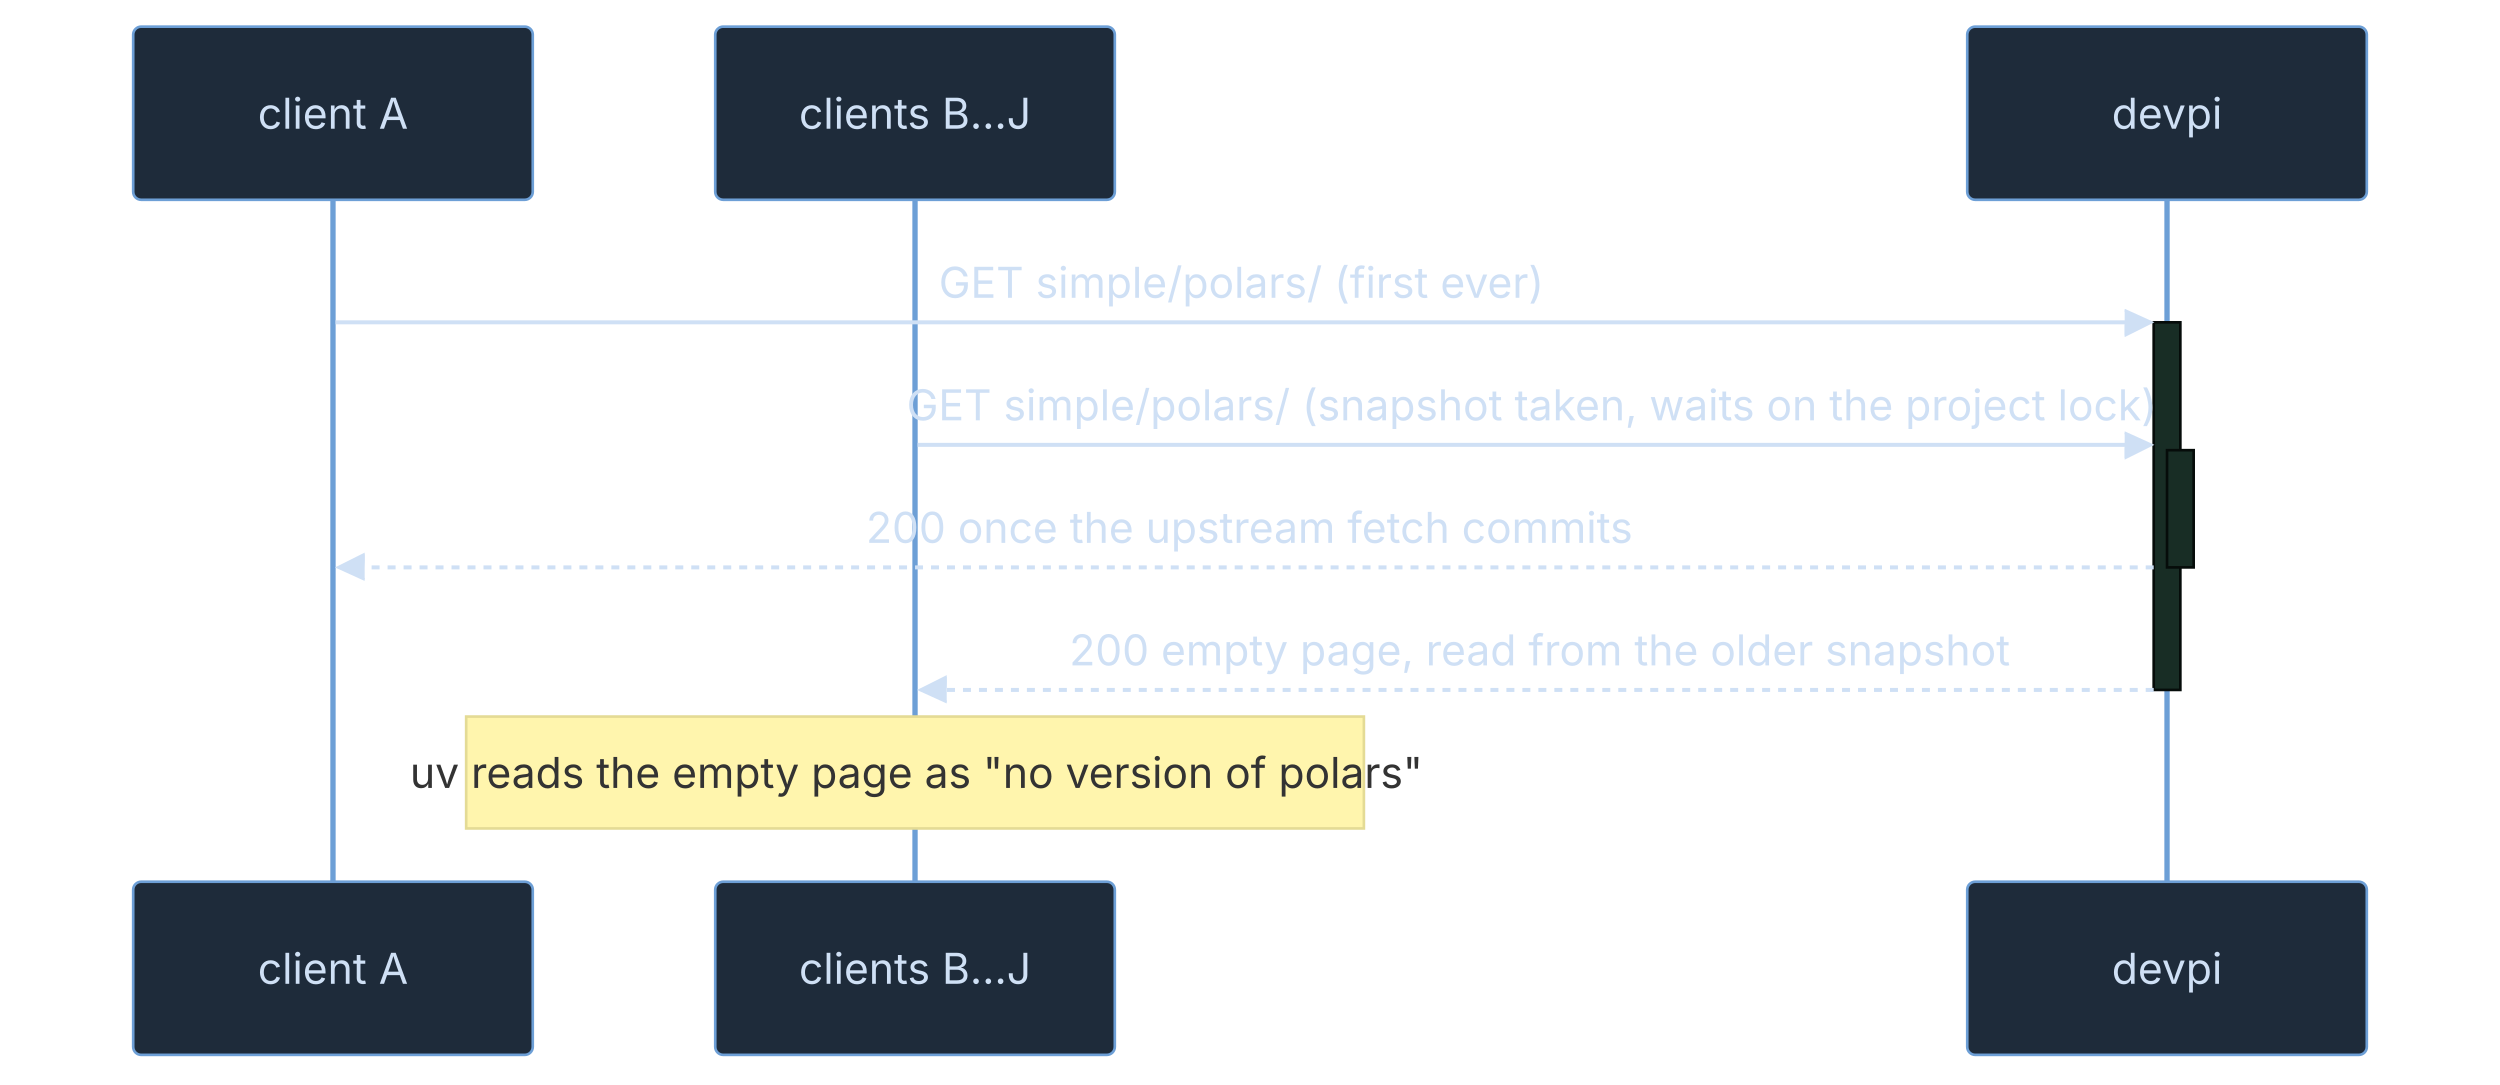
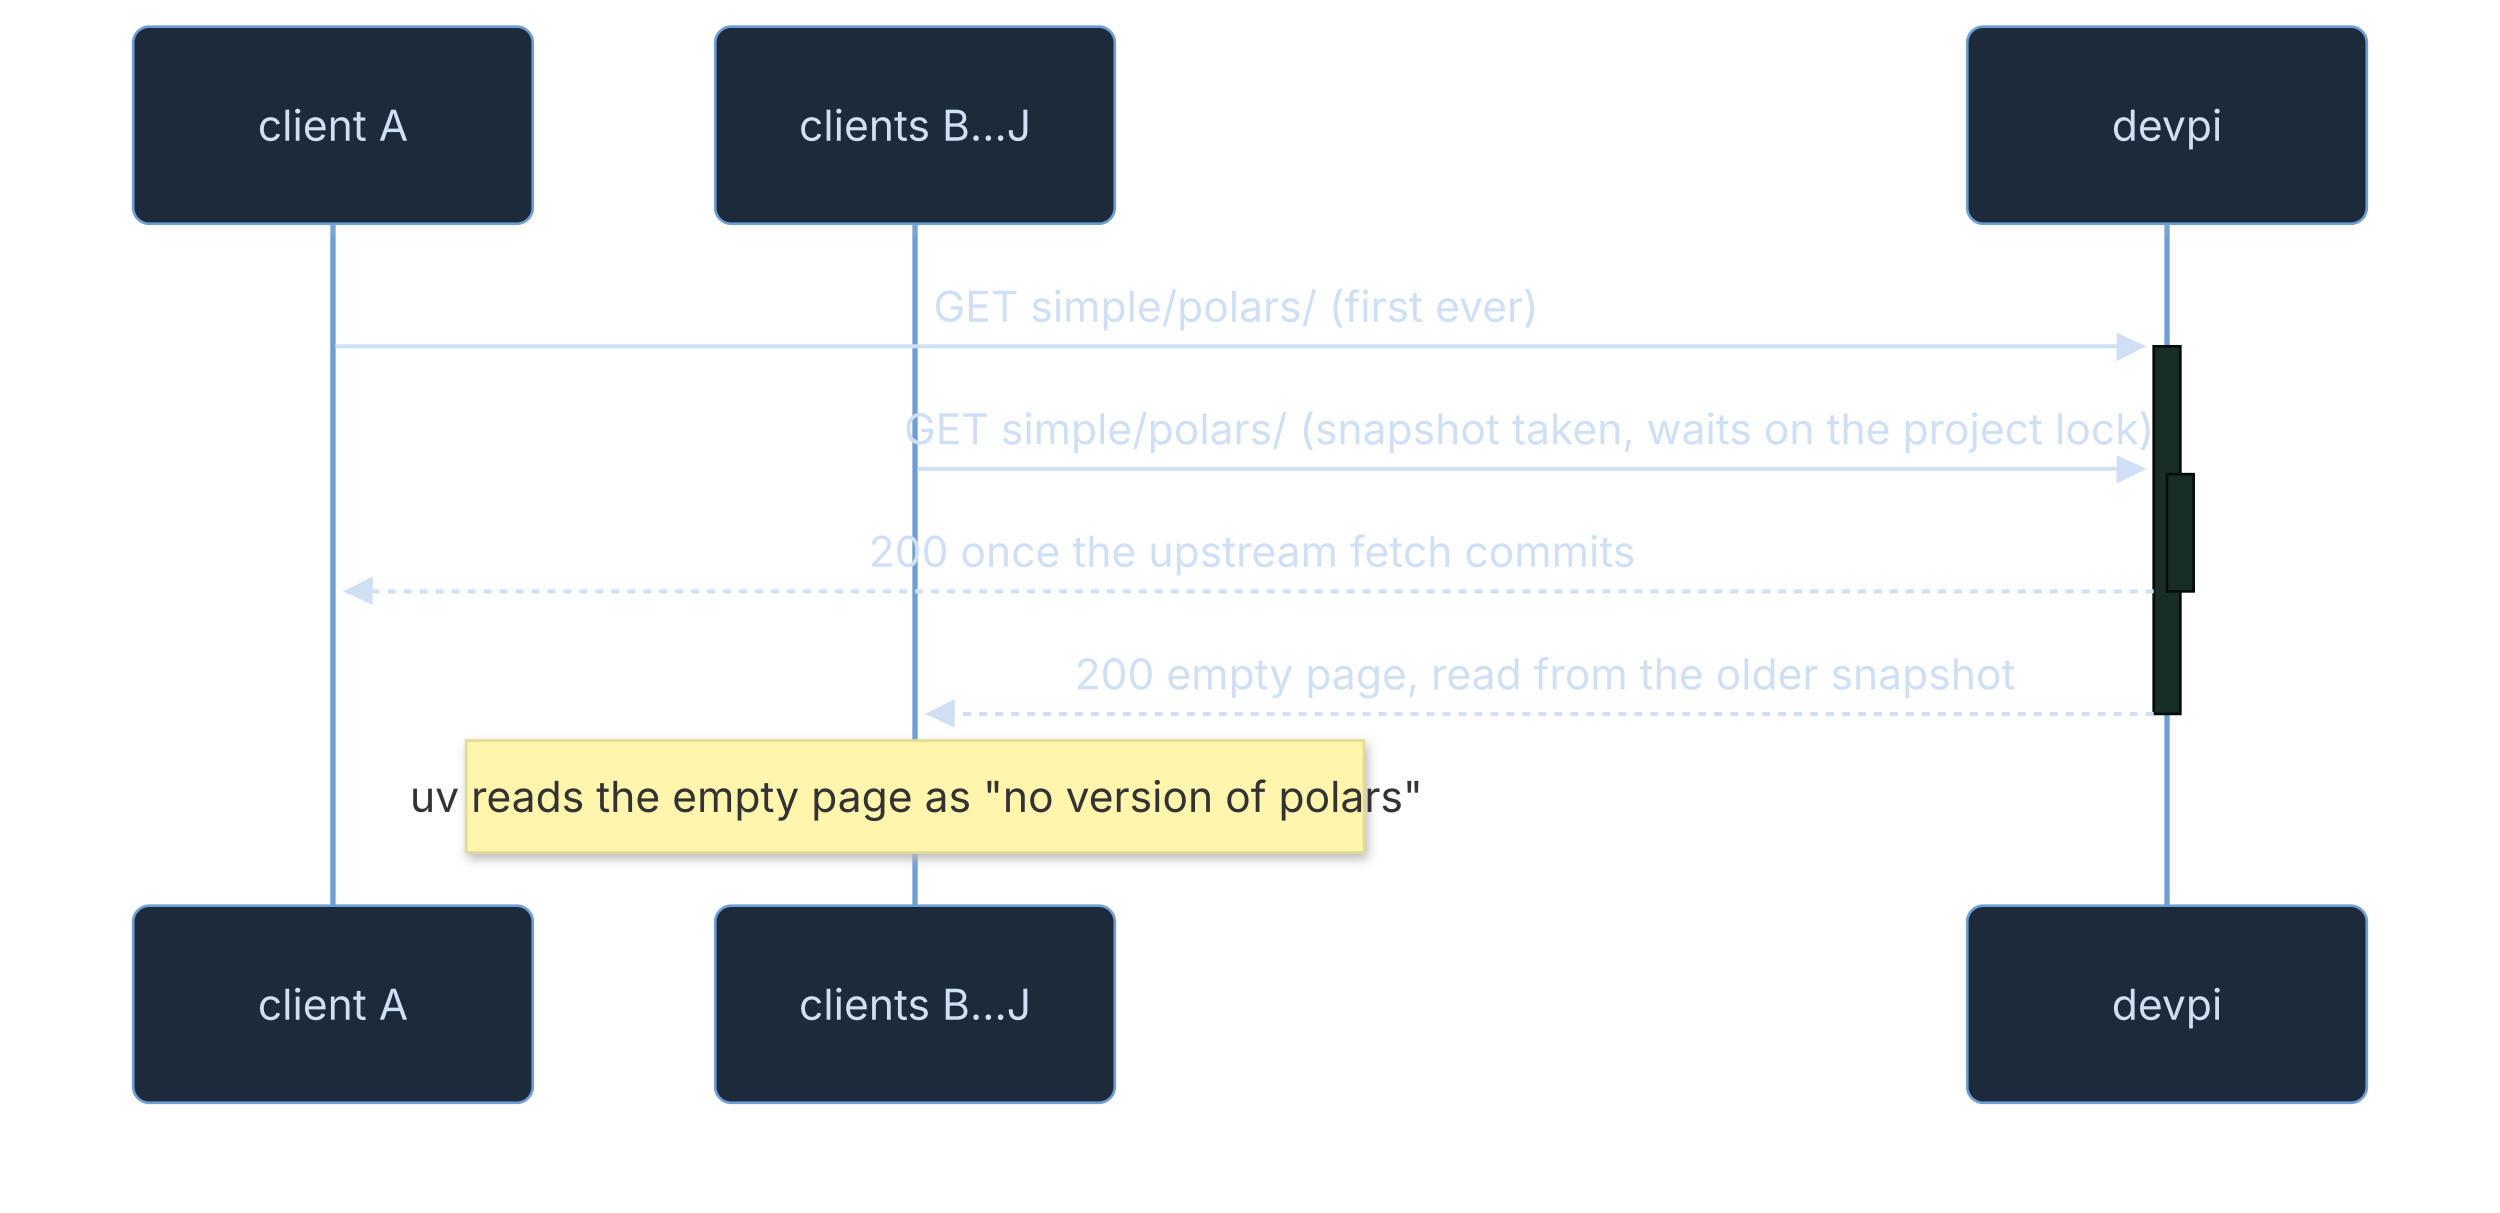
- <svg xmlns="http://www.w3.org/2000/svg" id="peryx-devpi-concurrency-dark" width="100%" style="max-width: 938.5px; background-color: transparent;" viewBox="-50 -10 938.5 407" role="graphics-document document" aria-roledescription="sequence">
+ <svg xmlns="http://www.w3.org/2000/svg" id="peryx-devpi-concurrency-dark" width="100%" style="max-width: 938.5px; background-color: transparent;" viewBox="-50 -10 938.5 455" role="graphics-document document" aria-roledescription="sequence">
  <g>
-     <rect x="688.5" y="321" fill="#eaeaea" stroke="#666" width="150" height="65" name="D" rx="3" ry="3" class="actor actor-bottom" />
-     <text x="763.5" y="353.5" dominant-baseline="central" alignment-baseline="central" class="actor actor-box" style="text-anchor: middle; font-size: 16px; font-weight: 400;">
+     <rect x="688.5" y="330" fill="#eaeaea" stroke="#666" width="150" height="74" name="D" rx="6" ry="6" class="actor actor-bottom" data-look="neo" filter="url(#peryx-devpi-concurrency-dark-drop-shadow)" />
+     <text x="763.5" y="367" dominant-baseline="central" alignment-baseline="central" class="actor actor-box" style="text-anchor: middle; font-size: 16px; font-weight: 400;">
      <tspan x="763.5" dy="0">devpi</tspan>
    </text>
  </g>
  <g>
-     <rect x="218.5" y="321" fill="#eaeaea" stroke="#666" width="150" height="65" name="B" rx="3" ry="3" class="actor actor-bottom" />
-     <text x="293.5" y="353.5" dominant-baseline="central" alignment-baseline="central" class="actor actor-box" style="text-anchor: middle; font-size: 16px; font-weight: 400;">
+     <rect x="218.5" y="330" fill="#eaeaea" stroke="#666" width="150" height="74" name="B" rx="6" ry="6" class="actor actor-bottom" data-look="neo" filter="url(#peryx-devpi-concurrency-dark-drop-shadow)" />
+     <text x="293.5" y="367" dominant-baseline="central" alignment-baseline="central" class="actor actor-box" style="text-anchor: middle; font-size: 16px; font-weight: 400;">
      <tspan x="293.5" dy="0">clients B…J</tspan>
    </text>
  </g>
  <g>
-     <rect x="0" y="321" fill="#eaeaea" stroke="#666" width="150" height="65" name="A" rx="3" ry="3" class="actor actor-bottom" />
-     <text x="75" y="353.5" dominant-baseline="central" alignment-baseline="central" class="actor actor-box" style="text-anchor: middle; font-size: 16px; font-weight: 400;">
+     <rect x="0" y="330" fill="#eaeaea" stroke="#666" width="150" height="74" name="A" rx="6" ry="6" class="actor actor-bottom" data-look="neo" filter="url(#peryx-devpi-concurrency-dark-drop-shadow)" />
+     <text x="75" y="367" dominant-baseline="central" alignment-baseline="central" class="actor actor-box" style="text-anchor: middle; font-size: 16px; font-weight: 400;">
      <tspan x="75" dy="0">client A</tspan>
    </text>
  </g>
  <g>
-     <line id="actor2" x1="763.5" y1="65" x2="763.5" y2="321" class="actor-line 200" stroke-width="0.5px" stroke="#999" name="D" data-et="life-line" data-id="D" />
-     <g id="root-2" data-et="participant" data-type="participant" data-id="D">
-       <rect x="688.5" y="0" fill="#eaeaea" stroke="#666" width="150" height="65" name="D" rx="3" ry="3" class="actor actor-top" />
-       <text x="763.5" y="32.5" dominant-baseline="central" alignment-baseline="central" class="actor actor-box" style="text-anchor: middle; font-size: 16px; font-weight: 400;">
+     <line id="actor2" x1="763.5" y1="74" x2="763.5" y2="330" class="actor-line 200" stroke-width="0.5px" stroke="#999" name="D" data-et="life-line" data-id="D" />
+     <g id="root-2" data-look="neo" data-et="participant" data-type="participant" data-id="D">
+       <rect x="688.5" y="0" fill="#eaeaea" stroke="#666" width="150" height="74" name="D" rx="6" ry="6" class="actor actor-top" data-look="neo" filter="url(#peryx-devpi-concurrency-dark-drop-shadow)" />
+       <text x="763.5" y="37" dominant-baseline="central" alignment-baseline="central" class="actor actor-box" style="text-anchor: middle; font-size: 16px; font-weight: 400;">
        <tspan x="763.5" dy="0">devpi</tspan>
      </text>
    </g>
  </g>
  <g>
-     <line id="actor1" x1="293.5" y1="65" x2="293.5" y2="321" class="actor-line 200" stroke-width="0.5px" stroke="#999" name="B" data-et="life-line" data-id="B" />
-     <g id="root-1" data-et="participant" data-type="participant" data-id="B">
-       <rect x="218.5" y="0" fill="#eaeaea" stroke="#666" width="150" height="65" name="B" rx="3" ry="3" class="actor actor-top" />
-       <text x="293.5" y="32.5" dominant-baseline="central" alignment-baseline="central" class="actor actor-box" style="text-anchor: middle; font-size: 16px; font-weight: 400;">
+     <line id="actor1" x1="293.5" y1="74" x2="293.5" y2="330" class="actor-line 200" stroke-width="0.5px" stroke="#999" name="B" data-et="life-line" data-id="B" />
+     <g id="root-1" data-look="neo" data-et="participant" data-type="participant" data-id="B">
+       <rect x="218.5" y="0" fill="#eaeaea" stroke="#666" width="150" height="74" name="B" rx="6" ry="6" class="actor actor-top" data-look="neo" filter="url(#peryx-devpi-concurrency-dark-drop-shadow)" />
+       <text x="293.5" y="37" dominant-baseline="central" alignment-baseline="central" class="actor actor-box" style="text-anchor: middle; font-size: 16px; font-weight: 400;">
        <tspan x="293.5" dy="0">clients B…J</tspan>
      </text>
    </g>
  </g>
  <g>
-     <line id="actor0" x1="75" y1="65" x2="75" y2="321" class="actor-line 200" stroke-width="0.5px" stroke="#999" name="A" data-et="life-line" data-id="A" />
-     <g id="root-0" data-et="participant" data-type="participant" data-id="A">
-       <rect x="0" y="0" fill="#eaeaea" stroke="#666" width="150" height="65" name="A" rx="3" ry="3" class="actor actor-top" />
-       <text x="75" y="32.5" dominant-baseline="central" alignment-baseline="central" class="actor actor-box" style="text-anchor: middle; font-size: 16px; font-weight: 400;">
+     <line id="actor0" x1="75" y1="74" x2="75" y2="330" class="actor-line 200" stroke-width="0.5px" stroke="#999" name="A" data-et="life-line" data-id="A" />
+     <g id="root-0" data-look="neo" data-et="participant" data-type="participant" data-id="A">
+       <rect x="0" y="0" fill="#eaeaea" stroke="#666" width="150" height="74" name="A" rx="6" ry="6" class="actor actor-top" data-look="neo" filter="url(#peryx-devpi-concurrency-dark-drop-shadow)" />
+       <text x="75" y="37" dominant-baseline="central" alignment-baseline="central" class="actor actor-box" style="text-anchor: middle; font-size: 16px; font-weight: 400;">
        <tspan x="75" dy="0">client A</tspan>
      </text>
    </g>
  </g>
-   <style>#peryx-devpi-concurrency-dark{font-family:system-ui,-apple-system,sans-serif;font-size:16px;fill:#cfe0f5;}@keyframes edge-animation-frame{from{stroke-dashoffset:0;}}@keyframes dash{to{stroke-dashoffset:0;}}#peryx-devpi-concurrency-dark .edge-animation-slow{stroke-dasharray:9,5!important;stroke-dashoffset:900;animation:dash 50s linear infinite;stroke-linecap:round;}#peryx-devpi-concurrency-dark .edge-animation-fast{stroke-dasharray:9,5!important;stroke-dashoffset:900;animation:dash 20s linear infinite;stroke-linecap:round;}#peryx-devpi-concurrency-dark .error-icon{fill:#33241a;}#peryx-devpi-concurrency-dark .error-text{fill:#f0d6bb;stroke:#f0d6bb;}#peryx-devpi-concurrency-dark .edge-thickness-normal{stroke-width:1px;}#peryx-devpi-concurrency-dark .edge-thickness-thick{stroke-width:3.5px;}#peryx-devpi-concurrency-dark .edge-pattern-solid{stroke-dasharray:0;}#peryx-devpi-concurrency-dark .edge-thickness-invisible{stroke-width:0;fill:none;}#peryx-devpi-concurrency-dark .edge-pattern-dashed{stroke-dasharray:3;}#peryx-devpi-concurrency-dark .edge-pattern-dotted{stroke-dasharray:2;}#peryx-devpi-concurrency-dark .marker{fill:#aeb8c2;stroke:#aeb8c2;}#peryx-devpi-concurrency-dark .marker.cross{stroke:#aeb8c2;}#peryx-devpi-concurrency-dark svg{font-family:system-ui,-apple-system,sans-serif;font-size:16px;}#peryx-devpi-concurrency-dark p{margin:0;}#peryx-devpi-concurrency-dark .actor{stroke:#6d9fd6;fill:#1e2b3a;stroke-width:1;}#peryx-devpi-concurrency-dark rect.actor.outer-path[data-look="neo"]{filter:drop-shadow( 1px 2px 2px rgba(185,185,185,1));}#peryx-devpi-concurrency-dark rect.note[data-look="neo"]{stroke:hsl(52.683, 60%, 73.922%);fill:#fff5ad;filter:drop-shadow( 1px 2px 2px rgba(185,185,185,1));}#peryx-devpi-concurrency-dark text.actor&gt;tspan{fill:#cfe0f5;stroke:none;}#peryx-devpi-concurrency-dark .actor-line{stroke:#6d9fd6;}#peryx-devpi-concurrency-dark .innerArc{stroke-width:1.5;stroke-dasharray:none;}#peryx-devpi-concurrency-dark .messageLine0{stroke-width:1.5;stroke-dasharray:none;stroke:#cfe0f5;}#peryx-devpi-concurrency-dark .messageLine1{stroke-width:1.5;stroke-dasharray:2,2;stroke:#cfe0f5;}#peryx-devpi-concurrency-dark [id$="-arrowhead"] path{fill:#cfe0f5;stroke:#cfe0f5;}#peryx-devpi-concurrency-dark .sequenceNumber{fill:#51473d;}#peryx-devpi-concurrency-dark [id$="-sequencenumber"]{fill:#cfe0f5;}#peryx-devpi-concurrency-dark [id$="-crosshead"] path{fill:#cfe0f5;stroke:#cfe0f5;}#peryx-devpi-concurrency-dark .messageText{fill:#cfe0f5;stroke:none;}#peryx-devpi-concurrency-dark .labelBox{stroke:#6d9fd6;fill:#1e2b3a;filter:none;}#peryx-devpi-concurrency-dark .labelText,#peryx-devpi-concurrency-dark .labelText&gt;tspan{fill:#cfe0f5;stroke:none;}#peryx-devpi-concurrency-dark .loopText,#peryx-devpi-concurrency-dark .loopText&gt;tspan{fill:#cfe0f5;stroke:none;}#peryx-devpi-concurrency-dark .sectionTitle,#peryx-devpi-concurrency-dark .sectionTitle&gt;tspan{fill:#cfe0f5;stroke:none;}#peryx-devpi-concurrency-dark .loopLine{stroke-width:2px;stroke-dasharray:2,2;stroke:#6d9fd6;fill:#6d9fd6;}#peryx-devpi-concurrency-dark .note{stroke:hsl(52.683, 60%, 73.922%);fill:#fff5ad;}#peryx-devpi-concurrency-dark .noteText,#peryx-devpi-concurrency-dark .noteText&gt;tspan{fill:#333;stroke:none;}#peryx-devpi-concurrency-dark .activation0{fill:#182d25;stroke:hsl(157.143, 30.435%, 3.529%);}#peryx-devpi-concurrency-dark .activation1{fill:#182d25;stroke:hsl(157.143, 30.435%, 3.529%);}#peryx-devpi-concurrency-dark .activation2{fill:#182d25;stroke:hsl(157.143, 30.435%, 3.529%);}#peryx-devpi-concurrency-dark .actorPopupMenu{position:absolute;}#peryx-devpi-concurrency-dark .actorPopupMenuPanel{position:absolute;fill:#1e2b3a;box-shadow:0px 8px 16px 0px rgba(0,0,0,0.2);filter:drop-shadow(3px 5px 2px rgb(0 0 0 / 0.4));}#peryx-devpi-concurrency-dark .actor-man circle,#peryx-devpi-concurrency-dark line{fill:#1e2b3a;stroke-width:2px;}#peryx-devpi-concurrency-dark g rect.rect{filter:drop-shadow( 1px 2px 2px rgba(185,185,185,1));stroke:#6d9fd6;}#peryx-devpi-concurrency-dark .node .neo-node{stroke:#6d9fd6;}#peryx-devpi-concurrency-dark [data-look="neo"].node rect,#peryx-devpi-concurrency-dark [data-look="neo"].cluster rect,#peryx-devpi-concurrency-dark [data-look="neo"].node polygon{stroke:url(#peryx-devpi-concurrency-dark-gradient);filter:drop-shadow( 1px 2px 2px rgba(185,185,185,1));}#peryx-devpi-concurrency-dark [data-look="neo"].swimlane.cluster rect{filter:none;}#peryx-devpi-concurrency-dark [data-look="neo"].node path{stroke:url(#peryx-devpi-concurrency-dark-gradient);stroke-width:1px;}#peryx-devpi-concurrency-dark [data-look="neo"].node .outer-path{filter:drop-shadow( 1px 2px 2px rgba(185,185,185,1));}#peryx-devpi-concurrency-dark [data-look="neo"].node .neo-line path{stroke:#6d9fd6;filter:none;}#peryx-devpi-concurrency-dark [data-look="neo"].node circle{stroke:url(#peryx-devpi-concurrency-dark-gradient);filter:drop-shadow( 1px 2px 2px rgba(185,185,185,1));}#peryx-devpi-concurrency-dark [data-look="neo"].node circle .state-start{fill:#000000;}#peryx-devpi-concurrency-dark [data-look="neo"].icon-shape .icon{fill:url(#peryx-devpi-concurrency-dark-gradient);filter:drop-shadow( 1px 2px 2px rgba(185,185,185,1));}#peryx-devpi-concurrency-dark [data-look="neo"].icon-shape .icon-neo path{stroke:url(#peryx-devpi-concurrency-dark-gradient);filter:drop-shadow( 1px 2px 2px rgba(185,185,185,1));}#peryx-devpi-concurrency-dark .accent&gt;*{fill:rgb(30, 43, 58)!important;stroke:rgb(109, 159, 214)!important;color:rgb(207, 224, 245)!important;}#peryx-devpi-concurrency-dark .good&gt;*{fill:rgb(24, 45, 37)!important;stroke:rgb(90, 169, 138)!important;color:rgb(207, 232, 220)!important;}#peryx-devpi-concurrency-dark .warn&gt;*{fill:rgb(51, 36, 26)!important;stroke:rgb(201, 132, 63)!important;color:rgb(240, 214, 187)!important;}#peryx-devpi-concurrency-dark :root{--mermaid-font-family:"trebuchet ms",verdana,arial,sans-serif;}</style>
+   <style>#peryx-devpi-concurrency-dark{font-family:system-ui,-apple-system,sans-serif;font-size:16px;fill:#cfe0f5;}@keyframes edge-animation-frame{from{stroke-dashoffset:0;}}@keyframes dash{to{stroke-dashoffset:0;}}#peryx-devpi-concurrency-dark .edge-animation-slow{stroke-dasharray:9,5!important;stroke-dashoffset:900;animation:dash 50s linear infinite;stroke-linecap:round;}#peryx-devpi-concurrency-dark .edge-animation-fast{stroke-dasharray:9,5!important;stroke-dashoffset:900;animation:dash 20s linear infinite;stroke-linecap:round;}#peryx-devpi-concurrency-dark .error-icon{fill:#33241a;}#peryx-devpi-concurrency-dark .error-text{fill:#f0d6bb;stroke:#f0d6bb;}#peryx-devpi-concurrency-dark .edge-thickness-normal{stroke-width:1px;}#peryx-devpi-concurrency-dark .edge-thickness-thick{stroke-width:3.5px;}#peryx-devpi-concurrency-dark .edge-pattern-solid{stroke-dasharray:0;}#peryx-devpi-concurrency-dark .edge-thickness-invisible{stroke-width:0;fill:none;}#peryx-devpi-concurrency-dark .edge-pattern-dashed{stroke-dasharray:3;}#peryx-devpi-concurrency-dark .edge-pattern-dotted{stroke-dasharray:2;}#peryx-devpi-concurrency-dark .marker{fill:#aeb8c2;stroke:#aeb8c2;}#peryx-devpi-concurrency-dark .marker.cross{stroke:#aeb8c2;}#peryx-devpi-concurrency-dark svg{font-family:system-ui,-apple-system,sans-serif;font-size:16px;}#peryx-devpi-concurrency-dark p{margin:0;}#peryx-devpi-concurrency-dark .actor{stroke:#6d9fd6;fill:#1e2b3a;stroke-width:1;}#peryx-devpi-concurrency-dark rect.actor.outer-path[data-look="neo"]{filter:drop-shadow( 1px 2px 2px rgba(185,185,185,1));}#peryx-devpi-concurrency-dark rect.note[data-look="neo"]{stroke:hsl(52.683, 60%, 73.922%);fill:#fff5ad;filter:drop-shadow( 1px 2px 2px rgba(185,185,185,1));}#peryx-devpi-concurrency-dark text.actor&gt;tspan{fill:#cfe0f5;stroke:none;}#peryx-devpi-concurrency-dark .actor-line{stroke:#6d9fd6;}#peryx-devpi-concurrency-dark .innerArc{stroke-width:1.5;stroke-dasharray:none;}#peryx-devpi-concurrency-dark .messageLine0{stroke-width:1.5;stroke-dasharray:none;stroke:#cfe0f5;}#peryx-devpi-concurrency-dark .messageLine1{stroke-width:1.5;stroke-dasharray:2,2;stroke:#cfe0f5;}#peryx-devpi-concurrency-dark [id$="-arrowhead"] path{fill:#cfe0f5;stroke:#cfe0f5;}#peryx-devpi-concurrency-dark .sequenceNumber{fill:#51473d;}#peryx-devpi-concurrency-dark [id$="-sequencenumber"]{fill:#cfe0f5;}#peryx-devpi-concurrency-dark [id$="-crosshead"] path{fill:#cfe0f5;stroke:#cfe0f5;}#peryx-devpi-concurrency-dark .messageText{fill:#cfe0f5;stroke:none;}#peryx-devpi-concurrency-dark .labelBox{stroke:#6d9fd6;fill:#1e2b3a;filter:drop-shadow( 1px 2px 2px rgba(185,185,185,1));}#peryx-devpi-concurrency-dark .labelText,#peryx-devpi-concurrency-dark .labelText&gt;tspan{fill:#cfe0f5;stroke:none;}#peryx-devpi-concurrency-dark .loopText,#peryx-devpi-concurrency-dark .loopText&gt;tspan{fill:#cfe0f5;stroke:none;}#peryx-devpi-concurrency-dark .sectionTitle,#peryx-devpi-concurrency-dark .sectionTitle&gt;tspan{fill:#cfe0f5;stroke:none;}#peryx-devpi-concurrency-dark .loopLine{stroke-width:2px;stroke-dasharray:2,2;stroke:#6d9fd6;fill:#6d9fd6;}#peryx-devpi-concurrency-dark .note{stroke:hsl(52.683, 60%, 73.922%);fill:#fff5ad;}#peryx-devpi-concurrency-dark .noteText,#peryx-devpi-concurrency-dark .noteText&gt;tspan{fill:#333;stroke:none;}#peryx-devpi-concurrency-dark .activation0{fill:#182d25;stroke:hsl(157.143, 30.435%, 3.529%);}#peryx-devpi-concurrency-dark .activation1{fill:#182d25;stroke:hsl(157.143, 30.435%, 3.529%);}#peryx-devpi-concurrency-dark .activation2{fill:#182d25;stroke:hsl(157.143, 30.435%, 3.529%);}#peryx-devpi-concurrency-dark .actorPopupMenu{position:absolute;}#peryx-devpi-concurrency-dark .actorPopupMenuPanel{position:absolute;fill:#1e2b3a;box-shadow:0px 8px 16px 0px rgba(0,0,0,0.2);filter:drop-shadow(3px 5px 2px rgb(0 0 0 / 0.4));}#peryx-devpi-concurrency-dark .actor-man circle,#peryx-devpi-concurrency-dark line{fill:#1e2b3a;stroke-width:2px;}#peryx-devpi-concurrency-dark g rect.rect{filter:drop-shadow( 1px 2px 2px rgba(185,185,185,1));stroke:#6d9fd6;}#peryx-devpi-concurrency-dark .node .neo-node{stroke:#6d9fd6;}#peryx-devpi-concurrency-dark [data-look="neo"].node rect,#peryx-devpi-concurrency-dark [data-look="neo"].cluster rect,#peryx-devpi-concurrency-dark [data-look="neo"].node polygon{stroke:url(#peryx-devpi-concurrency-dark-gradient);filter:drop-shadow( 1px 2px 2px rgba(185,185,185,1));}#peryx-devpi-concurrency-dark [data-look="neo"].swimlane.cluster rect{filter:none;}#peryx-devpi-concurrency-dark [data-look="neo"].node path{stroke:url(#peryx-devpi-concurrency-dark-gradient);stroke-width:1px;}#peryx-devpi-concurrency-dark [data-look="neo"].node .outer-path{filter:drop-shadow( 1px 2px 2px rgba(185,185,185,1));}#peryx-devpi-concurrency-dark [data-look="neo"].node .neo-line path{stroke:#6d9fd6;filter:none;}#peryx-devpi-concurrency-dark [data-look="neo"].node circle{stroke:url(#peryx-devpi-concurrency-dark-gradient);filter:drop-shadow( 1px 2px 2px rgba(185,185,185,1));}#peryx-devpi-concurrency-dark [data-look="neo"].node circle .state-start{fill:#000000;}#peryx-devpi-concurrency-dark [data-look="neo"].icon-shape .icon{fill:url(#peryx-devpi-concurrency-dark-gradient);filter:drop-shadow( 1px 2px 2px rgba(185,185,185,1));}#peryx-devpi-concurrency-dark [data-look="neo"].icon-shape .icon-neo path{stroke:url(#peryx-devpi-concurrency-dark-gradient);filter:drop-shadow( 1px 2px 2px rgba(185,185,185,1));}#peryx-devpi-concurrency-dark .accent&gt;*{fill:rgb(30, 43, 58)!important;stroke:rgb(109, 159, 214)!important;color:rgb(207, 224, 245)!important;}#peryx-devpi-concurrency-dark .good&gt;*{fill:rgb(24, 45, 37)!important;stroke:rgb(90, 169, 138)!important;color:rgb(207, 232, 220)!important;}#peryx-devpi-concurrency-dark .warn&gt;*{fill:rgb(51, 36, 26)!important;stroke:rgb(201, 132, 63)!important;color:rgb(240, 214, 187)!important;}#peryx-devpi-concurrency-dark :root{--mermaid-font-family:"trebuchet ms",verdana,arial,sans-serif;}</style>
  <g />
  <defs>
    <symbol id="peryx-devpi-concurrency-dark-computer" width="24" height="24">
      <path transform="scale(.5)" d="M2 2v13h20v-13h-20zm18 11h-16v-9h16v9zm-10.228 6l.466-1h3.524l.467 1h-4.457zm14.228 3h-24l2-6h2.104l-1.33 4h18.45l-1.297-4h2.073l2 6zm-5-10h-14v-7h14v7z" />
    </symbol>
  </defs>
  <defs>
    <symbol id="peryx-devpi-concurrency-dark-database" fill-rule="evenodd" clip-rule="evenodd">
      <path transform="scale(.5)" d="M12.258.001l.256.004.255.005.253.008.251.01.249.012.247.015.246.016.242.019.241.02.239.023.236.024.233.027.231.028.229.031.225.032.223.034.22.036.217.038.214.04.211.041.208.043.205.045.201.046.198.048.194.05.191.051.187.053.183.054.18.056.175.057.172.059.168.06.163.061.16.063.155.064.15.066.074.033.073.033.071.034.07.034.069.035.068.035.067.035.066.035.064.036.064.036.062.036.06.036.06.037.058.037.058.037.055.038.055.038.053.038.052.038.051.039.05.039.048.039.047.039.045.04.044.04.043.04.041.04.04.041.039.041.037.041.036.041.034.041.033.042.032.042.03.042.029.042.027.042.026.043.024.043.023.043.021.043.02.043.018.044.017.043.015.044.013.044.012.044.011.045.009.044.007.045.006.045.004.045.002.045.001.045v17l-.001.045-.002.045-.004.045-.006.045-.007.045-.009.044-.011.045-.012.044-.013.044-.015.044-.017.043-.018.044-.02.043-.021.043-.023.043-.024.043-.026.043-.027.042-.029.042-.03.042-.032.042-.033.042-.034.041-.036.041-.037.041-.039.041-.04.041-.041.04-.043.04-.044.04-.045.04-.047.039-.048.039-.05.039-.051.039-.052.038-.053.038-.055.038-.055.038-.058.037-.058.037-.06.037-.06.036-.062.036-.064.036-.064.036-.066.035-.067.035-.068.035-.069.035-.07.034-.071.034-.073.033-.074.033-.15.066-.155.064-.16.063-.163.061-.168.06-.172.059-.175.057-.18.056-.183.054-.187.053-.191.051-.194.05-.198.048-.201.046-.205.045-.208.043-.211.041-.214.04-.217.038-.22.036-.223.034-.225.032-.229.031-.231.028-.233.027-.236.024-.239.023-.241.02-.242.019-.246.016-.247.015-.249.012-.251.01-.253.008-.255.005-.256.004-.258.001-.258-.001-.256-.004-.255-.005-.253-.008-.251-.01-.249-.012-.247-.015-.245-.016-.243-.019-.241-.02-.238-.023-.236-.024-.234-.027-.231-.028-.228-.031-.226-.032-.223-.034-.22-.036-.217-.038-.214-.04-.211-.041-.208-.043-.204-.045-.201-.046-.198-.048-.195-.05-.19-.051-.187-.053-.184-.054-.179-.056-.176-.057-.172-.059-.167-.06-.164-.061-.159-.063-.155-.064-.151-.066-.074-.033-.072-.033-.072-.034-.07-.034-.069-.035-.068-.035-.067-.035-.066-.035-.064-.036-.063-.036-.062-.036-.061-.036-.06-.037-.058-.037-.057-.037-.056-.038-.055-.038-.053-.038-.052-.038-.051-.039-.049-.039-.049-.039-.046-.039-.046-.04-.044-.04-.043-.04-.041-.04-.04-.041-.039-.041-.037-.041-.036-.041-.034-.041-.033-.042-.032-.042-.03-.042-.029-.042-.027-.042-.026-.043-.024-.043-.023-.043-.021-.043-.02-.043-.018-.044-.017-.043-.015-.044-.013-.044-.012-.044-.011-.045-.009-.044-.007-.045-.006-.045-.004-.045-.002-.045-.001-.045v-17l.001-.045.002-.045.004-.045.006-.045.007-.045.009-.044.011-.045.012-.044.013-.044.015-.044.017-.043.018-.044.02-.043.021-.043.023-.043.024-.043.026-.043.027-.042.029-.042.03-.042.032-.042.033-.042.034-.041.036-.041.037-.041.039-.041.04-.041.041-.04.043-.04.044-.04.046-.04.046-.039.049-.039.049-.039.051-.039.052-.038.053-.038.055-.038.056-.038.057-.037.058-.037.06-.037.061-.036.062-.036.063-.036.064-.036.066-.035.067-.035.068-.035.069-.035.07-.034.072-.034.072-.033.074-.033.151-.066.155-.064.159-.063.164-.061.167-.06.172-.059.176-.057.179-.056.184-.054.187-.053.19-.051.195-.05.198-.048.201-.046.204-.045.208-.043.211-.041.214-.04.217-.038.22-.036.223-.034.226-.032.228-.031.231-.028.234-.027.236-.024.238-.023.241-.02.243-.019.245-.016.247-.015.249-.012.251-.01.253-.008.255-.005.256-.004.258-.001.258.001zm-9.258 20.499v.01l.001.021.003.021.004.022.005.021.006.022.007.022.009.023.01.022.011.023.012.023.013.023.015.023.016.024.017.023.018.024.019.024.021.024.022.025.023.024.024.025.052.049.056.05.061.051.066.051.07.051.075.051.079.052.084.052.088.052.092.052.097.052.102.051.105.052.11.052.114.051.119.051.123.051.127.05.131.05.135.05.139.048.144.049.147.047.152.047.155.047.16.045.163.045.167.043.171.043.176.041.178.041.183.039.187.039.19.037.194.035.197.035.202.033.204.031.209.03.212.029.216.027.219.025.222.024.226.021.23.02.233.018.236.016.24.015.243.012.246.01.249.008.253.005.256.004.259.001.26-.001.257-.004.254-.005.25-.008.247-.011.244-.012.241-.014.237-.016.233-.018.231-.021.226-.021.224-.024.22-.026.216-.027.212-.028.21-.031.205-.031.202-.034.198-.034.194-.036.191-.037.187-.039.183-.04.179-.04.175-.042.172-.043.168-.044.163-.045.16-.046.155-.046.152-.047.148-.048.143-.049.139-.049.136-.05.131-.05.126-.05.123-.051.118-.052.114-.051.11-.052.106-.052.101-.052.096-.052.092-.052.088-.053.083-.051.079-.052.074-.052.07-.051.065-.051.06-.051.056-.05.051-.05.023-.024.023-.025.021-.024.02-.024.019-.024.018-.024.017-.024.015-.023.014-.024.013-.023.012-.023.01-.023.01-.022.008-.022.006-.022.006-.022.004-.022.004-.021.001-.021.001-.021v-4.127l-.077.055-.08.053-.083.054-.085.053-.087.052-.09.052-.093.051-.095.05-.097.05-.1.049-.102.049-.105.048-.106.047-.109.047-.111.046-.114.045-.115.045-.118.044-.12.043-.122.042-.124.042-.126.041-.128.04-.13.04-.132.038-.134.038-.135.037-.138.037-.139.035-.142.035-.143.034-.144.033-.147.032-.148.031-.15.03-.151.03-.153.029-.154.027-.156.027-.158.026-.159.025-.161.024-.162.023-.163.022-.165.021-.166.02-.167.019-.169.018-.169.017-.171.016-.173.015-.173.014-.175.013-.175.012-.177.011-.178.01-.179.008-.179.008-.181.006-.182.005-.182.004-.184.003-.184.002h-.37l-.184-.002-.184-.003-.182-.004-.182-.005-.181-.006-.179-.008-.179-.008-.178-.01-.176-.011-.176-.012-.175-.013-.173-.014-.172-.015-.171-.016-.17-.017-.169-.018-.167-.019-.166-.02-.165-.021-.163-.022-.162-.023-.161-.024-.159-.025-.157-.026-.156-.027-.155-.027-.153-.029-.151-.03-.15-.03-.148-.031-.146-.032-.145-.033-.143-.034-.141-.035-.14-.035-.137-.037-.136-.037-.134-.038-.132-.038-.13-.04-.128-.04-.126-.041-.124-.042-.122-.042-.12-.044-.117-.043-.116-.045-.113-.045-.112-.046-.109-.047-.106-.047-.105-.048-.102-.049-.1-.049-.097-.05-.095-.05-.093-.052-.09-.051-.087-.052-.085-.053-.083-.054-.08-.054-.077-.054v4.127zm0-5.654v.011l.001.021.003.021.004.021.005.022.006.022.007.022.009.022.01.022.011.023.012.023.013.023.015.024.016.023.017.024.018.024.019.024.021.024.022.024.023.025.024.024.052.05.056.05.061.05.066.051.07.051.075.052.079.051.084.052.088.052.092.052.097.052.102.052.105.052.11.051.114.051.119.052.123.05.127.051.131.05.135.049.139.049.144.048.147.048.152.047.155.046.16.045.163.045.167.044.171.042.176.042.178.04.183.04.187.038.19.037.194.036.197.034.202.033.204.032.209.03.212.028.216.027.219.025.222.024.226.022.23.02.233.018.236.016.24.014.243.012.246.01.249.008.253.006.256.003.259.001.26-.001.257-.003.254-.006.25-.008.247-.01.244-.012.241-.015.237-.016.233-.018.231-.02.226-.022.224-.024.22-.025.216-.027.212-.029.21-.03.205-.032.202-.033.198-.035.194-.036.191-.037.187-.039.183-.039.179-.041.175-.042.172-.043.168-.044.163-.045.16-.045.155-.047.152-.047.148-.048.143-.048.139-.05.136-.049.131-.05.126-.051.123-.051.118-.051.114-.052.11-.052.106-.052.101-.052.096-.052.092-.052.088-.052.083-.052.079-.052.074-.051.07-.052.065-.051.06-.05.056-.051.051-.049.023-.025.023-.024.021-.025.02-.024.019-.024.018-.024.017-.024.015-.023.014-.023.013-.024.012-.022.01-.023.01-.023.008-.022.006-.022.006-.022.004-.021.004-.022.001-.021.001-.021v-4.139l-.077.054-.08.054-.083.054-.085.052-.087.053-.09.051-.093.051-.095.051-.097.05-.1.049-.102.049-.105.048-.106.047-.109.047-.111.046-.114.045-.115.044-.118.044-.12.044-.122.042-.124.042-.126.041-.128.04-.13.039-.132.039-.134.038-.135.037-.138.036-.139.036-.142.035-.143.033-.144.033-.147.033-.148.031-.15.03-.151.03-.153.028-.154.028-.156.027-.158.026-.159.025-.161.024-.162.023-.163.022-.165.021-.166.02-.167.019-.169.018-.169.017-.171.016-.173.015-.173.014-.175.013-.175.012-.177.011-.178.009-.179.009-.179.007-.181.007-.182.005-.182.004-.184.003-.184.002h-.37l-.184-.002-.184-.003-.182-.004-.182-.005-.181-.007-.179-.007-.179-.009-.178-.009-.176-.011-.176-.012-.175-.013-.173-.014-.172-.015-.171-.016-.17-.017-.169-.018-.167-.019-.166-.02-.165-.021-.163-.022-.162-.023-.161-.024-.159-.025-.157-.026-.156-.027-.155-.028-.153-.028-.151-.03-.15-.03-.148-.031-.146-.033-.145-.033-.143-.033-.141-.035-.14-.036-.137-.036-.136-.037-.134-.038-.132-.039-.13-.039-.128-.04-.126-.041-.124-.042-.122-.043-.12-.043-.117-.044-.116-.044-.113-.046-.112-.046-.109-.046-.106-.047-.105-.048-.102-.049-.1-.049-.097-.05-.095-.051-.093-.051-.09-.051-.087-.053-.085-.052-.083-.054-.08-.054-.077-.054v4.139zm0-5.666v.011l.001.02.003.022.004.021.005.022.006.021.007.022.009.023.01.022.011.023.012.023.013.023.015.023.016.024.017.024.018.023.019.024.021.025.022.024.023.024.024.025.052.05.056.05.061.05.066.051.07.051.075.052.079.051.084.052.088.052.092.052.097.052.102.052.105.051.11.052.114.051.119.051.123.051.127.05.131.05.135.05.139.049.144.048.147.048.152.047.155.046.16.045.163.045.167.043.171.043.176.042.178.04.183.04.187.038.19.037.194.036.197.034.202.033.204.032.209.03.212.028.216.027.219.025.222.024.226.021.23.02.233.018.236.017.24.014.243.012.246.01.249.008.253.006.256.003.259.001.26-.001.257-.003.254-.006.25-.008.247-.01.244-.013.241-.014.237-.016.233-.018.231-.02.226-.022.224-.024.22-.025.216-.027.212-.029.21-.03.205-.032.202-.033.198-.035.194-.036.191-.037.187-.039.183-.039.179-.041.175-.042.172-.043.168-.044.163-.045.16-.045.155-.047.152-.047.148-.048.143-.049.139-.049.136-.049.131-.051.126-.05.123-.051.118-.052.114-.051.11-.052.106-.052.101-.052.096-.052.092-.052.088-.052.083-.052.079-.052.074-.052.07-.051.065-.051.06-.051.056-.05.051-.049.023-.025.023-.025.021-.024.02-.024.019-.024.018-.024.017-.024.015-.023.014-.024.013-.023.012-.023.01-.022.01-.023.008-.022.006-.022.006-.022.004-.022.004-.021.001-.021.001-.021v-4.153l-.077.054-.08.054-.083.053-.085.053-.087.053-.09.051-.093.051-.095.051-.097.05-.1.049-.102.048-.105.048-.106.048-.109.046-.111.046-.114.046-.115.044-.118.044-.12.043-.122.043-.124.042-.126.041-.128.04-.13.039-.132.039-.134.038-.135.037-.138.036-.139.036-.142.034-.143.034-.144.033-.147.032-.148.032-.15.03-.151.03-.153.028-.154.028-.156.027-.158.026-.159.024-.161.024-.162.023-.163.023-.165.021-.166.02-.167.019-.169.018-.169.017-.171.016-.173.015-.173.014-.175.013-.175.012-.177.01-.178.01-.179.009-.179.007-.181.006-.182.006-.182.004-.184.003-.184.001-.185.001-.185-.001-.184-.001-.184-.003-.182-.004-.182-.006-.181-.006-.179-.007-.179-.009-.178-.01-.176-.01-.176-.012-.175-.013-.173-.014-.172-.015-.171-.016-.17-.017-.169-.018-.167-.019-.166-.02-.165-.021-.163-.023-.162-.023-.161-.024-.159-.024-.157-.026-.156-.027-.155-.028-.153-.028-.151-.03-.15-.03-.148-.032-.146-.032-.145-.033-.143-.034-.141-.034-.14-.036-.137-.036-.136-.037-.134-.038-.132-.039-.13-.039-.128-.041-.126-.041-.124-.041-.122-.043-.12-.043-.117-.044-.116-.044-.113-.046-.112-.046-.109-.046-.106-.048-.105-.048-.102-.048-.1-.05-.097-.049-.095-.051-.093-.051-.09-.052-.087-.052-.085-.053-.083-.053-.08-.054-.077-.054v4.153zm8.74-8.179l-.257.004-.254.005-.25.008-.247.011-.244.012-.241.014-.237.016-.233.018-.231.021-.226.022-.224.023-.22.026-.216.027-.212.028-.21.031-.205.032-.202.033-.198.034-.194.036-.191.038-.187.038-.183.04-.179.041-.175.042-.172.043-.168.043-.163.045-.16.046-.155.046-.152.048-.148.048-.143.048-.139.049-.136.05-.131.05-.126.051-.123.051-.118.051-.114.052-.11.052-.106.052-.101.052-.096.052-.092.052-.088.052-.083.052-.079.052-.074.051-.07.052-.065.051-.06.05-.056.05-.051.05-.023.025-.023.024-.021.024-.02.025-.019.024-.018.024-.017.023-.015.024-.014.023-.013.023-.012.023-.01.023-.01.022-.008.022-.006.023-.006.021-.004.022-.004.021-.001.021-.001.021.001.021.001.021.004.021.004.022.006.021.006.023.008.022.01.022.01.023.012.023.013.023.014.023.015.024.017.023.018.024.019.024.02.025.021.024.023.024.023.025.051.05.056.05.06.05.065.051.07.052.074.051.079.052.083.052.088.052.092.052.096.052.101.052.106.052.11.052.114.052.118.051.123.051.126.051.131.05.136.05.139.049.143.048.148.048.152.048.155.046.16.046.163.045.168.043.172.043.175.042.179.041.183.04.187.038.191.038.194.036.198.034.202.033.205.032.21.031.212.028.216.027.22.026.224.023.226.022.231.021.233.018.237.016.241.014.244.012.247.011.25.008.254.005.257.004.26.001.26-.001.257-.004.254-.005.25-.008.247-.011.244-.012.241-.014.237-.016.233-.018.231-.021.226-.022.224-.023.22-.026.216-.027.212-.028.21-.031.205-.032.202-.033.198-.034.194-.036.191-.038.187-.038.183-.04.179-.041.175-.042.172-.043.168-.043.163-.045.16-.046.155-.046.152-.048.148-.048.143-.048.139-.049.136-.05.131-.05.126-.051.123-.051.118-.051.114-.052.11-.052.106-.052.101-.052.096-.052.092-.052.088-.052.083-.052.079-.052.074-.051.07-.052.065-.051.06-.05.056-.05.051-.05.023-.025.023-.024.021-.024.02-.025.019-.024.018-.024.017-.023.015-.024.014-.023.013-.023.012-.023.01-.023.01-.022.008-.022.006-.023.006-.021.004-.022.004-.021.001-.021.001-.021-.001-.021-.001-.021-.004-.021-.004-.022-.006-.021-.006-.023-.008-.022-.01-.022-.01-.023-.012-.023-.013-.023-.014-.023-.015-.024-.017-.023-.018-.024-.019-.024-.02-.025-.021-.024-.023-.024-.023-.025-.051-.05-.056-.05-.06-.05-.065-.051-.07-.052-.074-.051-.079-.052-.083-.052-.088-.052-.092-.052-.096-.052-.101-.052-.106-.052-.11-.052-.114-.052-.118-.051-.123-.051-.126-.051-.131-.05-.136-.05-.139-.049-.143-.048-.148-.048-.152-.048-.155-.046-.16-.046-.163-.045-.168-.043-.172-.043-.175-.042-.179-.041-.183-.04-.187-.038-.191-.038-.194-.036-.198-.034-.202-.033-.205-.032-.21-.031-.212-.028-.216-.027-.22-.026-.224-.023-.226-.022-.231-.021-.233-.018-.237-.016-.241-.014-.244-.012-.247-.011-.25-.008-.254-.005-.257-.004-.26-.001-.26.001z" />
    </symbol>
  </defs>
  <defs>
    <symbol id="peryx-devpi-concurrency-dark-clock" width="24" height="24">
      <path transform="scale(.5)" d="M12 2c5.514 0 10 4.486 10 10s-4.486 10-10 10-10-4.486-10-10 4.486-10 10-10zm0-2c-6.627 0-12 5.373-12 12s5.373 12 12 12 12-5.373 12-12-5.373-12-12-12zm5.848 12.459c.202.038.202.333.001.372-1.907.361-6.045 1.111-6.547 1.111-.719 0-1.301-.582-1.301-1.301 0-.512.77-5.447 1.125-7.445.034-.192.312-.181.343.014l.985 6.238 5.394 1.011z" />
    </symbol>
  </defs>
  <defs>
    <marker id="peryx-devpi-concurrency-dark-arrowhead" refX="7.9" refY="5" markerUnits="userSpaceOnUse" markerWidth="12" markerHeight="12" orient="auto-start-reverse">
      <path d="M -1 0 L 10 5 L 0 10 z" />
    </marker>
  </defs>
  <defs>
    <marker id="peryx-devpi-concurrency-dark-crosshead" markerWidth="15" markerHeight="8" orient="auto" refX="4" refY="4.5">
      <path fill="none" stroke="#000000" stroke-width="1pt" d="M 1,2 L 6,7 M 6,2 L 1,7" style="stroke-dasharray: 0, 0;" />
    </marker>
  </defs>
  <defs>
    <marker id="peryx-devpi-concurrency-dark-filled-head" refX="15.5" refY="7" markerWidth="20" markerHeight="28" orient="auto">
      <path d="M 18,7 L9,13 L14,7 L9,1 Z" />
    </marker>
  </defs>
  <defs>
    <marker id="peryx-devpi-concurrency-dark-sequencenumber" refX="15" refY="15" markerWidth="60" markerHeight="40" orient="auto">
      <circle cx="15" cy="15" r="6" />
    </marker>
  </defs>
  <defs>
    <marker id="peryx-devpi-concurrency-dark-solidTopArrowHead" refX="7.9" refY="7.25" markerUnits="userSpaceOnUse" markerWidth="12" markerHeight="12" orient="auto-start-reverse">
      <path d="M 0 0 L 10 8 L 0 8 z" />
    </marker>
  </defs>
  <defs>
    <marker id="peryx-devpi-concurrency-dark-solidBottomArrowHead" refX="7.9" refY="0.75" markerUnits="userSpaceOnUse" markerWidth="12" markerHeight="12" orient="auto-start-reverse">
      <path d="M 0 0 L 10 0 L 0 8 z" />
    </marker>
  </defs>
  <defs>
    <marker id="peryx-devpi-concurrency-dark-stickTopArrowHead" refX="7.5" refY="7" markerUnits="userSpaceOnUse" markerWidth="12" markerHeight="12" orient="auto-start-reverse">
      <path d="M 0 0 L 7 7" stroke="black" stroke-width="1.5" fill="none" />
    </marker>
  </defs>
  <defs>
    <marker id="peryx-devpi-concurrency-dark-stickBottomArrowHead" refX="7.5" refY="0" markerUnits="userSpaceOnUse" markerWidth="12" markerHeight="12" orient="auto-start-reverse">
      <path d="M 0 7 L 7 0" stroke="black" stroke-width="1.5" fill="none" />
    </marker>
  </defs>
+   <defs>
+     <filter id="peryx-devpi-concurrency-dark-drop-shadow" height="130%" width="130%">
+       <feDropShadow dx="4" dy="4" stdDeviation="0" flood-opacity="0.06" flood-color="#FFFFFF" />
+     </filter>
+   </defs>
  <g>
-     <rect x="758.5" y="111" fill="#EDF2AE" stroke="#666" width="10" height="138" class="activation0" />
+     <rect x="758.5" y="120" fill="#EDF2AE" stroke="#666" width="10" height="138" class="activation0" data-look="neo" />
  </g>
  <g>
-     <rect x="763.5" y="159" fill="#EDF2AE" stroke="#666" width="10" height="44" class="activation1" />
+     <rect x="763.5" y="168" fill="#EDF2AE" stroke="#666" width="10" height="44" class="activation1" data-look="neo" />
  </g>
  <g data-et="note" data-id="i8">
-     <rect x="125" y="259" fill="#EDF2AE" stroke="#666" width="337" height="42" class="note" />
-     <text x="294" y="264" text-anchor="middle" dominant-baseline="middle" alignment-baseline="middle" class="noteText" dy="1em" style="font-size: 16px; font-weight: 400;">
+     <rect x="125" y="268" fill="#EDF2AE" stroke="#666" width="337" height="42" class="note" data-look="neo" />
+     <text x="294" y="273" text-anchor="middle" dominant-baseline="middle" alignment-baseline="middle" class="noteText" dy="1em" style="font-size: 16px; font-weight: 400;">
      <tspan x="294">uv reads the empty page as "no version of polars"</tspan>
    </text>
  </g>
-   <text x="416" y="80" text-anchor="middle" dominant-baseline="middle" alignment-baseline="middle" class="messageText" dy="1em" style="font-size: 16px; font-weight: 400;">GET simple/polars/ (first ever)</text>
-   <line x1="76" y1="111" x2="755.5" y2="111" class="messageLine0" data-et="message" data-id="i0" data-from="A" data-to="D" stroke-width="2" stroke="none" marker-end="url(#peryx-devpi-concurrency-dark-arrowhead)" style="fill: none;" />
-   <text x="525" y="126" text-anchor="middle" dominant-baseline="middle" alignment-baseline="middle" class="messageText" dy="1em" style="font-size: 16px; font-weight: 400;">GET simple/polars/ (snapshot taken, waits on the project lock)</text>
-   <line x1="294.5" y1="157" x2="755.5" y2="157" class="messageLine0" data-et="message" data-id="i2" data-from="B" data-to="D" stroke-width="2" stroke="none" marker-end="url(#peryx-devpi-concurrency-dark-arrowhead)" style="fill: none;" />
-   <text x="419" y="172" text-anchor="middle" dominant-baseline="middle" alignment-baseline="middle" class="messageText" dy="1em" style="font-size: 16px; font-weight: 400;">200 once the upstream fetch commits</text>
-   <line x1="758.5" y1="203" x2="79" y2="203" class="messageLine1" data-et="message" data-id="i4" data-from="D" data-to="A" stroke-width="2" stroke="none" marker-end="url(#peryx-devpi-concurrency-dark-arrowhead)" style="stroke-dasharray: 3, 3; fill: none;" />
-   <text x="528" y="218" text-anchor="middle" dominant-baseline="middle" alignment-baseline="middle" class="messageText" dy="1em" style="font-size: 16px; font-weight: 400;">200 empty page, read from the older snapshot</text>
-   <line x1="758.5" y1="249" x2="297.5" y2="249" class="messageLine1" data-et="message" data-id="i6" data-from="D" data-to="B" stroke-width="2" stroke="none" marker-end="url(#peryx-devpi-concurrency-dark-arrowhead)" style="stroke-dasharray: 3, 3; fill: none;" />
+   <text x="414" y="89" text-anchor="middle" dominant-baseline="middle" alignment-baseline="middle" class="messageText" dy="1em" style="font-size: 16px; font-weight: 400;">GET simple/polars/ (first ever)</text>
+   <line x1="76" y1="120" x2="752.5" y2="120" class="messageLine0" data-et="message" data-id="i0" data-from="A" data-to="D" stroke-width="2" stroke="none" marker-end="url(#peryx-devpi-concurrency-dark-arrowhead)" style="fill: none;" />
+   <text x="524" y="135" text-anchor="middle" dominant-baseline="middle" alignment-baseline="middle" class="messageText" dy="1em" style="font-size: 16px; font-weight: 400;">GET simple/polars/ (snapshot taken, waits on the project lock)</text>
+   <line x1="294.5" y1="166" x2="752.5" y2="166" class="messageLine0" data-et="message" data-id="i2" data-from="B" data-to="D" stroke-width="2" stroke="none" marker-end="url(#peryx-devpi-concurrency-dark-arrowhead)" style="fill: none;" />
+   <text x="420" y="181" text-anchor="middle" dominant-baseline="middle" alignment-baseline="middle" class="messageText" dy="1em" style="font-size: 16px; font-weight: 400;">200 once the upstream fetch commits</text>
+   <line x1="758.5" y1="212" x2="82" y2="212" class="messageLine1" data-et="message" data-id="i4" data-from="D" data-to="A" stroke-width="2" stroke="none" marker-end="url(#peryx-devpi-concurrency-dark-arrowhead)" style="stroke-dasharray: 3, 3; fill: none;" />
+   <text x="530" y="227" text-anchor="middle" dominant-baseline="middle" alignment-baseline="middle" class="messageText" dy="1em" style="font-size: 16px; font-weight: 400;">200 empty page, read from the older snapshot</text>
+   <line x1="758.5" y1="258" x2="300.5" y2="258" class="messageLine1" data-et="message" data-id="i6" data-from="D" data-to="B" stroke-width="2" stroke="none" marker-end="url(#peryx-devpi-concurrency-dark-arrowhead)" style="stroke-dasharray: 3, 3; fill: none;" />
</svg>
